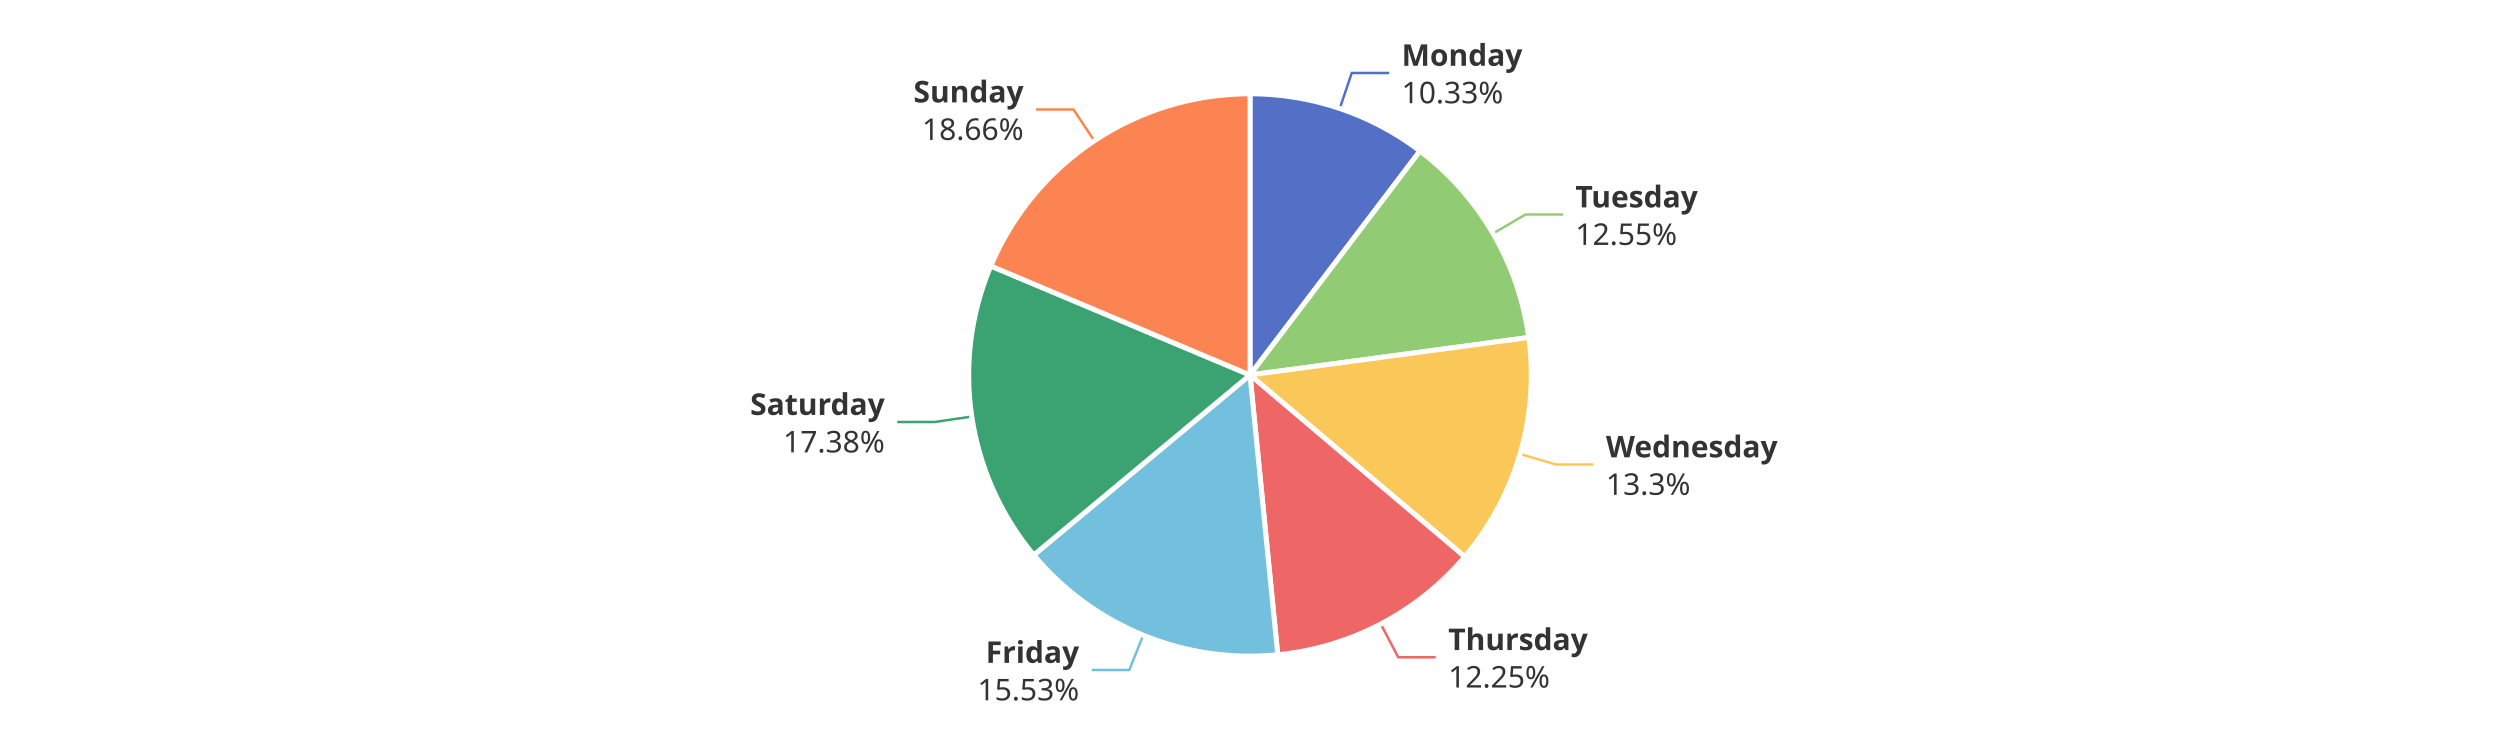
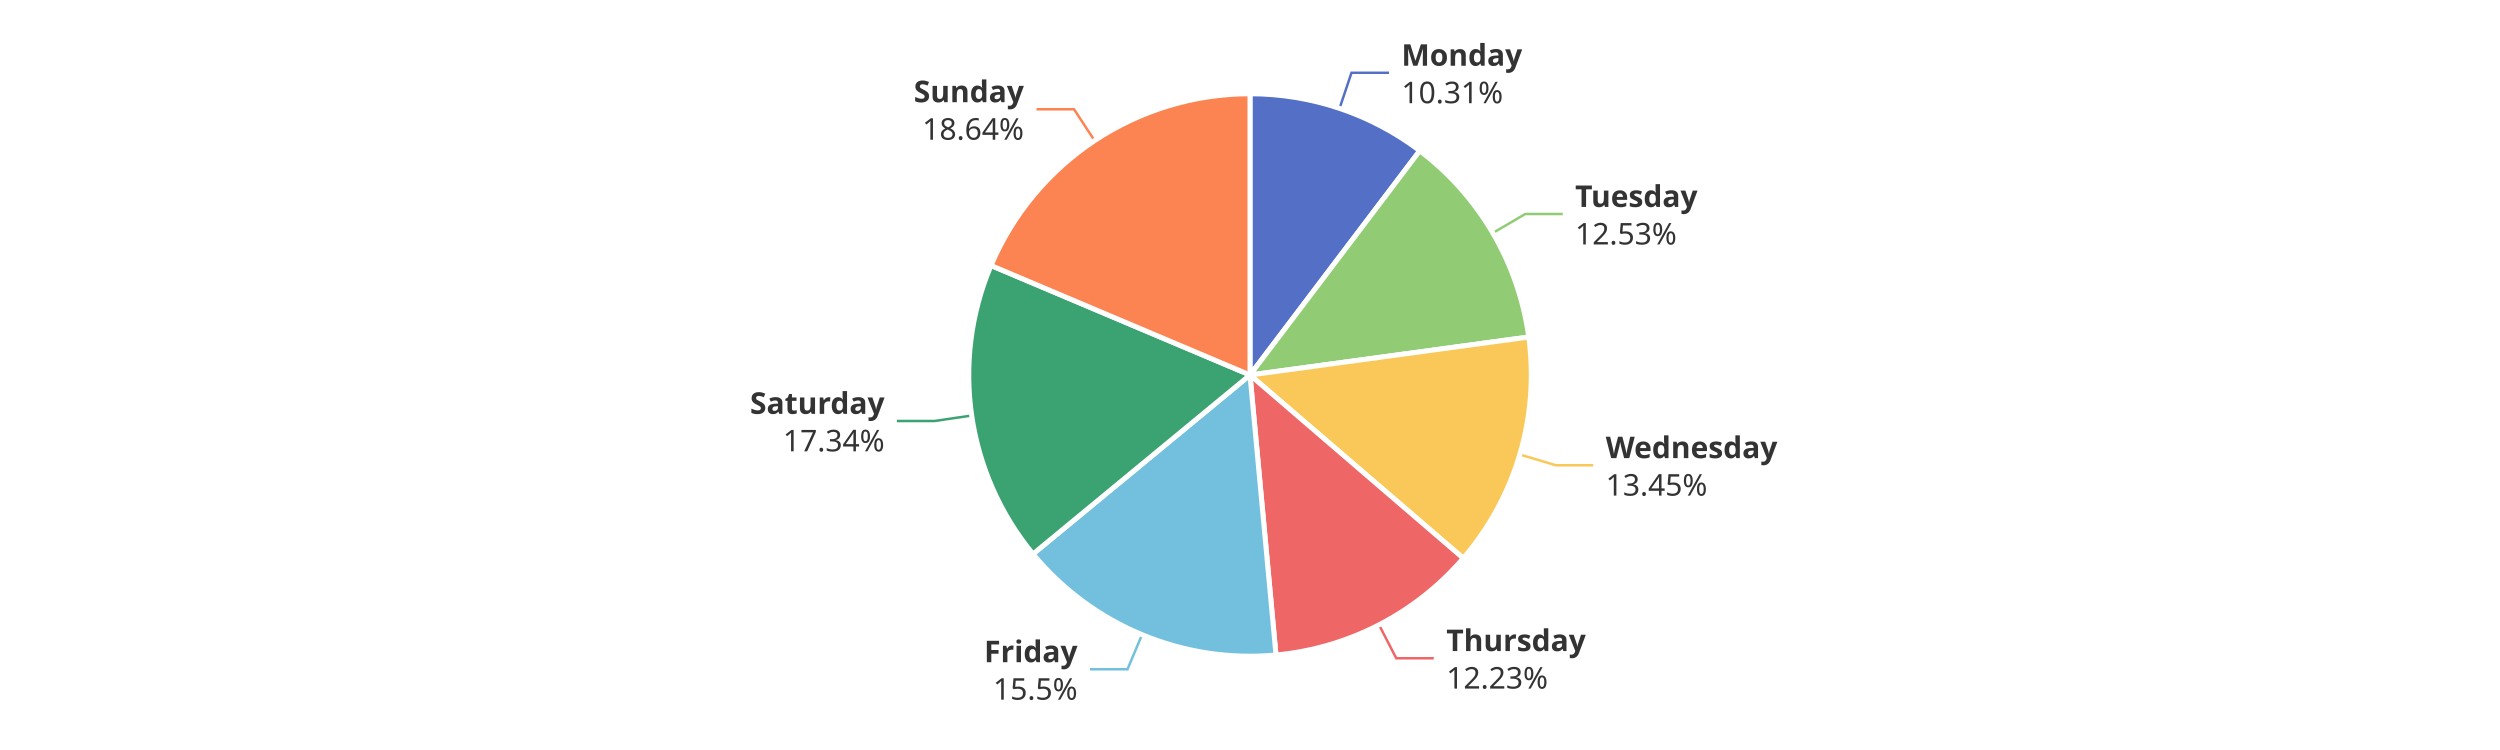
<svg xmlns="http://www.w3.org/2000/svg" width="1000" height="300" version="1.1" baseProfile="full" viewBox="0 0 1000 300">
  <rect width="1000" height="300" x="0" y="0" id="0" fill="#ffffff" />
-   <polyline points="535.9 43.4 540.7 29.2 555.7 29.2" fill="none" stroke="#5470c6" />
-   <polyline points="597.2 93.4 610.2 85.8 625.2 85.8" fill="none" stroke="#91cc75" />
-   <polyline points="608 181.6 622.4 185.8 637.4 185.8" fill="none" stroke="#fac858" />
-   <polyline points="552.3 249.6 559.3 262.9 574.3 262.9" fill="none" stroke="#ee6666" />
-   <polyline points="457.3 254.1 451.7 268 436.7 268" fill="none" stroke="#73c0de" />
-   <polyline points="388.7 166.6 373.9 168.8 358.9 168.8" fill="none" stroke="#3ba272" />
-   <polyline points="437.7 56.3 429.4 43.8 414.4 43.8" fill="none" stroke="#fc8452" />
-   <path d="M500 37.5A112.5 112.5 0 0 1 568 60.4L500 150Z" fill="#5470c6" stroke="#fff" stroke-width="2" stroke-linejoin="round" />
-   <path d="M568 60.4A112.5 112.5 0 0 1 611.5 135L500 150Z" fill="#91cc75" stroke="#fff" stroke-width="2" stroke-linejoin="round" />
-   <path d="M611.5 135A112.5 112.5 0 0 1 585.9 222.7L500 150Z" fill="#fac858" stroke="#fff" stroke-width="2" stroke-linejoin="round" />
-   <path d="M585.9 222.7A112.5 112.5 0 0 1 511.1 261.9L500 150Z" fill="#ee6666" stroke="#fff" stroke-width="2" stroke-linejoin="round" />
-   <path d="M511.1 261.9A112.5 112.5 0 0 1 413.5 222L500 150Z" fill="#73c0de" stroke="#fff" stroke-width="2" stroke-linejoin="round" />
-   <path d="M413.5 222A112.5 112.5 0 0 1 396.3 106.4L500 150Z" fill="#3ba272" stroke="#fff" stroke-width="2" stroke-linejoin="round" />
-   <path d="M396.3 106.4A112.5 112.5 0 0 1 500 37.5L500 150Z" fill="#fc8452" stroke="#fff" stroke-width="2" stroke-linejoin="round" />
-   <path d="M0 -15l42.8 0l0 30l-42.8 0Z" transform="translate(560.6507 29.154)" fill="none" />
-   <text dominant-baseline="central" text-anchor="start" style="font-size:12px;font-family:sans-serif;font-weight:bold;" y="-7.5" transform="translate(560.6507 29.154)" fill="#333" stroke="rgb(255,255,255)" stroke-width="2" paint-order="stroke" stroke-miterlimit="2">Monday</text>
-   <text dominant-baseline="central" text-anchor="start" style="font-size:12px;font-family:sans-serif;" y="7.5" transform="translate(560.6507 29.154)" fill="#333" stroke="rgb(255,255,255)" stroke-width="2" paint-order="stroke" stroke-miterlimit="2">10.33%</text>
-   <path d="M0 -15l46.2 0l0 30l-46.2 0Z" transform="translate(630.1637 85.8112)" fill="none" />
-   <text dominant-baseline="central" text-anchor="start" style="font-size:12px;font-family:sans-serif;font-weight:bold;" y="-7.5" transform="translate(630.1637 85.8112)" fill="#333" stroke="rgb(255,255,255)" stroke-width="2" paint-order="stroke" stroke-miterlimit="2">Tuesday</text>
-   <text dominant-baseline="central" text-anchor="start" style="font-size:12px;font-family:sans-serif;" y="7.5" transform="translate(630.1637 85.8112)" fill="#333" stroke="rgb(255,255,255)" stroke-width="2" paint-order="stroke" stroke-miterlimit="2">12.55%</text>
-   <path d="M0 -15l63.6 0l0 30l-63.6 0Z" transform="translate(642.3768 185.7794)" fill="none" />
-   <text dominant-baseline="central" text-anchor="start" style="font-size:12px;font-family:sans-serif;font-weight:bold;" y="-7.5" transform="translate(642.3768 185.7794)" fill="#333" stroke="rgb(255,255,255)" stroke-width="2" paint-order="stroke" stroke-miterlimit="2">Wednesday</text>
-   <text dominant-baseline="central" text-anchor="start" style="font-size:12px;font-family:sans-serif;" y="7.5" transform="translate(642.3768 185.7794)" fill="#333" stroke="rgb(255,255,255)" stroke-width="2" paint-order="stroke" stroke-miterlimit="2">13.3%</text>
-   <path d="M0 -15l50.2 0l0 30l-50.2 0Z" transform="translate(579.3013 262.8699)" fill="none" />
-   <text dominant-baseline="central" text-anchor="start" style="font-size:12px;font-family:sans-serif;font-weight:bold;" y="-7.5" transform="translate(579.3013 262.8699)" fill="#333" stroke="rgb(255,255,255)" stroke-width="2" paint-order="stroke" stroke-miterlimit="2">Thursday</text>
-   <text dominant-baseline="central" text-anchor="start" style="font-size:12px;font-family:sans-serif;" y="7.5" transform="translate(579.3013 262.8699)" fill="#333" stroke="rgb(255,255,255)" stroke-width="2" paint-order="stroke" stroke-miterlimit="2">12.25%</text>
-   <path d="M-40.9 -15l40.9 0l0 30l-40.9 0Z" transform="translate(431.6569 267.9796)" fill="none" />
-   <text dominant-baseline="central" text-anchor="end" style="font-size:12px;font-family:sans-serif;font-weight:bold;" y="-7.5" transform="translate(431.6569 267.9796)" fill="#333" stroke="rgb(255,255,255)" stroke-width="2" paint-order="stroke" stroke-miterlimit="2">Friday</text>
-   <text dominant-baseline="central" text-anchor="end" style="font-size:12px;font-family:sans-serif;" y="7.5" transform="translate(431.6569 267.9796)" fill="#333" stroke="rgb(255,255,255)" stroke-width="2" paint-order="stroke" stroke-miterlimit="2">15.53%</text>
-   <path d="M-48.2 -15l48.2 0l0 30l-48.2 0Z" transform="translate(353.8959 168.8152)" fill="none" />
-   <text dominant-baseline="central" text-anchor="end" style="font-size:12px;font-family:sans-serif;font-weight:bold;" y="-7.5" transform="translate(353.8959 168.8152)" fill="#333" stroke="rgb(255,255,255)" stroke-width="2" paint-order="stroke" stroke-miterlimit="2">Saturday</text>
-   <text dominant-baseline="central" text-anchor="end" style="font-size:12px;font-family:sans-serif;" y="7.5" transform="translate(353.8959 168.8152)" fill="#333" stroke="rgb(255,255,255)" stroke-width="2" paint-order="stroke" stroke-miterlimit="2">17.38%</text>
-   <path d="M-40.9 -15l40.9 0l0 30l-40.9 0Z" transform="translate(409.4377 43.8058)" fill="none" />
-   <text dominant-baseline="central" text-anchor="end" style="font-size:12px;font-family:sans-serif;font-weight:bold;" y="-7.5" transform="translate(409.4377 43.8058)" fill="#333" stroke="rgb(255,255,255)" stroke-width="2" paint-order="stroke" stroke-miterlimit="2">Sunday</text>
-   <text dominant-baseline="central" text-anchor="end" style="font-size:12px;font-family:sans-serif;" y="7.5" transform="translate(409.4377 43.8058)" fill="#333" stroke="rgb(255,255,255)" stroke-width="2" paint-order="stroke" stroke-miterlimit="2">18.66%</text>
+   <polyline points="535.8 43.4 540.6 29.1 555.6 29.1" fill="none" stroke="#5470c6" />
+   <polyline points="597.1 93.2 610.1 85.6 625.1 85.6" fill="none" stroke="#91cc75" />
+   <polyline points="607.9 181.8 622.3 186.1 637.3 186.1" fill="none" stroke="#fac858" />
+   <polyline points="551.6 249.9 558.5 263.3 573.5 263.3" fill="none" stroke="#ee6666" />
+   <polyline points="456.8 253.9 451 267.7 436 267.7" fill="none" stroke="#73c0de" />
+   <polyline points="388.7 166.2 373.8 168.4 358.8 168.4" fill="none" stroke="#3ba272" />
+   <polyline points="437.8 56.2 429.6 43.7 414.6 43.7" fill="none" stroke="#fc8452" />
+   <path d="M500 37.5A112.5 112.5 0 0 1 567.9 60.3L500 150Z" fill="#5470c6" stroke="#fff" stroke-width="2" stroke-linejoin="round" />
+   <path d="M567.9 60.3A112.5 112.5 0 0 1 611.5 134.8L500 150Z" fill="#91cc75" stroke="#fff" stroke-width="2" stroke-linejoin="round" />
+   <path d="M611.5 134.8A112.5 112.5 0 0 1 585.3 223.3L500 150Z" fill="#fac858" stroke="#fff" stroke-width="2" stroke-linejoin="round" />
+   <path d="M585.3 223.3A112.5 112.5 0 0 1 510.4 262L500 150Z" fill="#ee6666" stroke="#fff" stroke-width="2" stroke-linejoin="round" />
+   <path d="M510.4 262A112.5 112.5 0 0 1 413.2 221.6L500 150Z" fill="#73c0de" stroke="#fff" stroke-width="2" stroke-linejoin="round" />
+   <path d="M413.2 221.6A112.5 112.5 0 0 1 396.4 106.2L500 150Z" fill="#3ba272" stroke="#fff" stroke-width="2" stroke-linejoin="round" />
+   <path d="M396.4 106.2A112.5 112.5 0 0 1 500 37.5L500 150Z" fill="#fc8452" stroke="#fff" stroke-width="2" stroke-linejoin="round" />
+   <path d="M0 -15l42.8 0l0 30l-42.8 0Z" transform="translate(560.5826 29.1311)" fill="none" />
+   <text dominant-baseline="central" text-anchor="start" style="font-size:12px;font-family:sans-serif;font-weight:bold;" y="-7.5" transform="translate(560.5826 29.1311)" fill="#333" stroke="rgb(255,255,255)" stroke-width="2" paint-order="stroke" stroke-miterlimit="2">Monday</text>
+   <text dominant-baseline="central" text-anchor="start" style="font-size:12px;font-family:sans-serif;" y="7.5" transform="translate(560.5826 29.1311)" fill="#333" stroke="rgb(255,255,255)" stroke-width="2" paint-order="stroke" stroke-miterlimit="2">10.31%</text>
+   <path d="M0 -15l46.2 0l0 30l-46.2 0Z" transform="translate(630.0559 85.6266)" fill="none" />
+   <text dominant-baseline="central" text-anchor="start" style="font-size:12px;font-family:sans-serif;font-weight:bold;" y="-7.5" transform="translate(630.0559 85.6266)" fill="#333" stroke="rgb(255,255,255)" stroke-width="2" paint-order="stroke" stroke-miterlimit="2">Tuesday</text>
+   <text dominant-baseline="central" text-anchor="start" style="font-size:12px;font-family:sans-serif;" y="7.5" transform="translate(630.0559 85.6266)" fill="#333" stroke="rgb(255,255,255)" stroke-width="2" paint-order="stroke" stroke-miterlimit="2">12.53%</text>
+   <path d="M0 -15l63.6 0l0 30l-63.6 0Z" transform="translate(642.2844 186.0938)" fill="none" />
+   <text dominant-baseline="central" text-anchor="start" style="font-size:12px;font-family:sans-serif;font-weight:bold;" y="-7.5" transform="translate(642.2844 186.0938)" fill="#333" stroke="rgb(255,255,255)" stroke-width="2" paint-order="stroke" stroke-miterlimit="2">Wednesday</text>
+   <text dominant-baseline="central" text-anchor="start" style="font-size:12px;font-family:sans-serif;" y="7.5" transform="translate(642.2844 186.0938)" fill="#333" stroke="rgb(255,255,255)" stroke-width="2" paint-order="stroke" stroke-miterlimit="2">13.45%</text>
+   <path d="M0 -15l50.2 0l0 30l-50.2 0Z" transform="translate(578.5307 263.2714)" fill="none" />
+   <text dominant-baseline="central" text-anchor="start" style="font-size:12px;font-family:sans-serif;font-weight:bold;" y="-7.5" transform="translate(578.5307 263.2714)" fill="#333" stroke="rgb(255,255,255)" stroke-width="2" paint-order="stroke" stroke-miterlimit="2">Thursday</text>
+   <text dominant-baseline="central" text-anchor="start" style="font-size:12px;font-family:sans-serif;" y="7.5" transform="translate(578.5307 263.2714)" fill="#333" stroke="rgb(255,255,255)" stroke-width="2" paint-order="stroke" stroke-miterlimit="2">12.23%</text>
+   <path d="M-34.2 -15l34.2 0l0 30l-34.2 0Z" transform="translate(431.0182 267.7159)" fill="none" />
+   <text dominant-baseline="central" text-anchor="end" style="font-size:12px;font-family:sans-serif;font-weight:bold;" y="-7.5" transform="translate(431.0182 267.7159)" fill="#333" stroke="rgb(255,255,255)" stroke-width="2" paint-order="stroke" stroke-miterlimit="2">Friday</text>
+   <text dominant-baseline="central" text-anchor="end" style="font-size:12px;font-family:sans-serif;" y="7.5" transform="translate(431.0182 267.7159)" fill="#333" stroke="rgb(255,255,255)" stroke-width="2" paint-order="stroke" stroke-miterlimit="2">15.5%</text>
+   <path d="M-48.2 -15l48.2 0l0 30l-48.2 0Z" transform="translate(353.8322 168.383)" fill="none" />
+   <text dominant-baseline="central" text-anchor="end" style="font-size:12px;font-family:sans-serif;font-weight:bold;" y="-7.5" transform="translate(353.8322 168.383)" fill="#333" stroke="rgb(255,255,255)" stroke-width="2" paint-order="stroke" stroke-miterlimit="2">Saturday</text>
+   <text dominant-baseline="central" text-anchor="end" style="font-size:12px;font-family:sans-serif;" y="7.5" transform="translate(353.8322 168.383)" fill="#333" stroke="rgb(255,255,255)" stroke-width="2" paint-order="stroke" stroke-miterlimit="2">17.34%</text>
+   <path d="M-40.9 -15l40.9 0l0 30l-40.9 0Z" transform="translate(409.5587 43.7255)" fill="none" />
+   <text dominant-baseline="central" text-anchor="end" style="font-size:12px;font-family:sans-serif;font-weight:bold;" y="-7.5" transform="translate(409.5587 43.7255)" fill="#333" stroke="rgb(255,255,255)" stroke-width="2" paint-order="stroke" stroke-miterlimit="2">Sunday</text>
+   <text dominant-baseline="central" text-anchor="end" style="font-size:12px;font-family:sans-serif;" y="7.5" transform="translate(409.5587 43.7255)" fill="#333" stroke="rgb(255,255,255)" stroke-width="2" paint-order="stroke" stroke-miterlimit="2">18.64%</text>
</svg>
